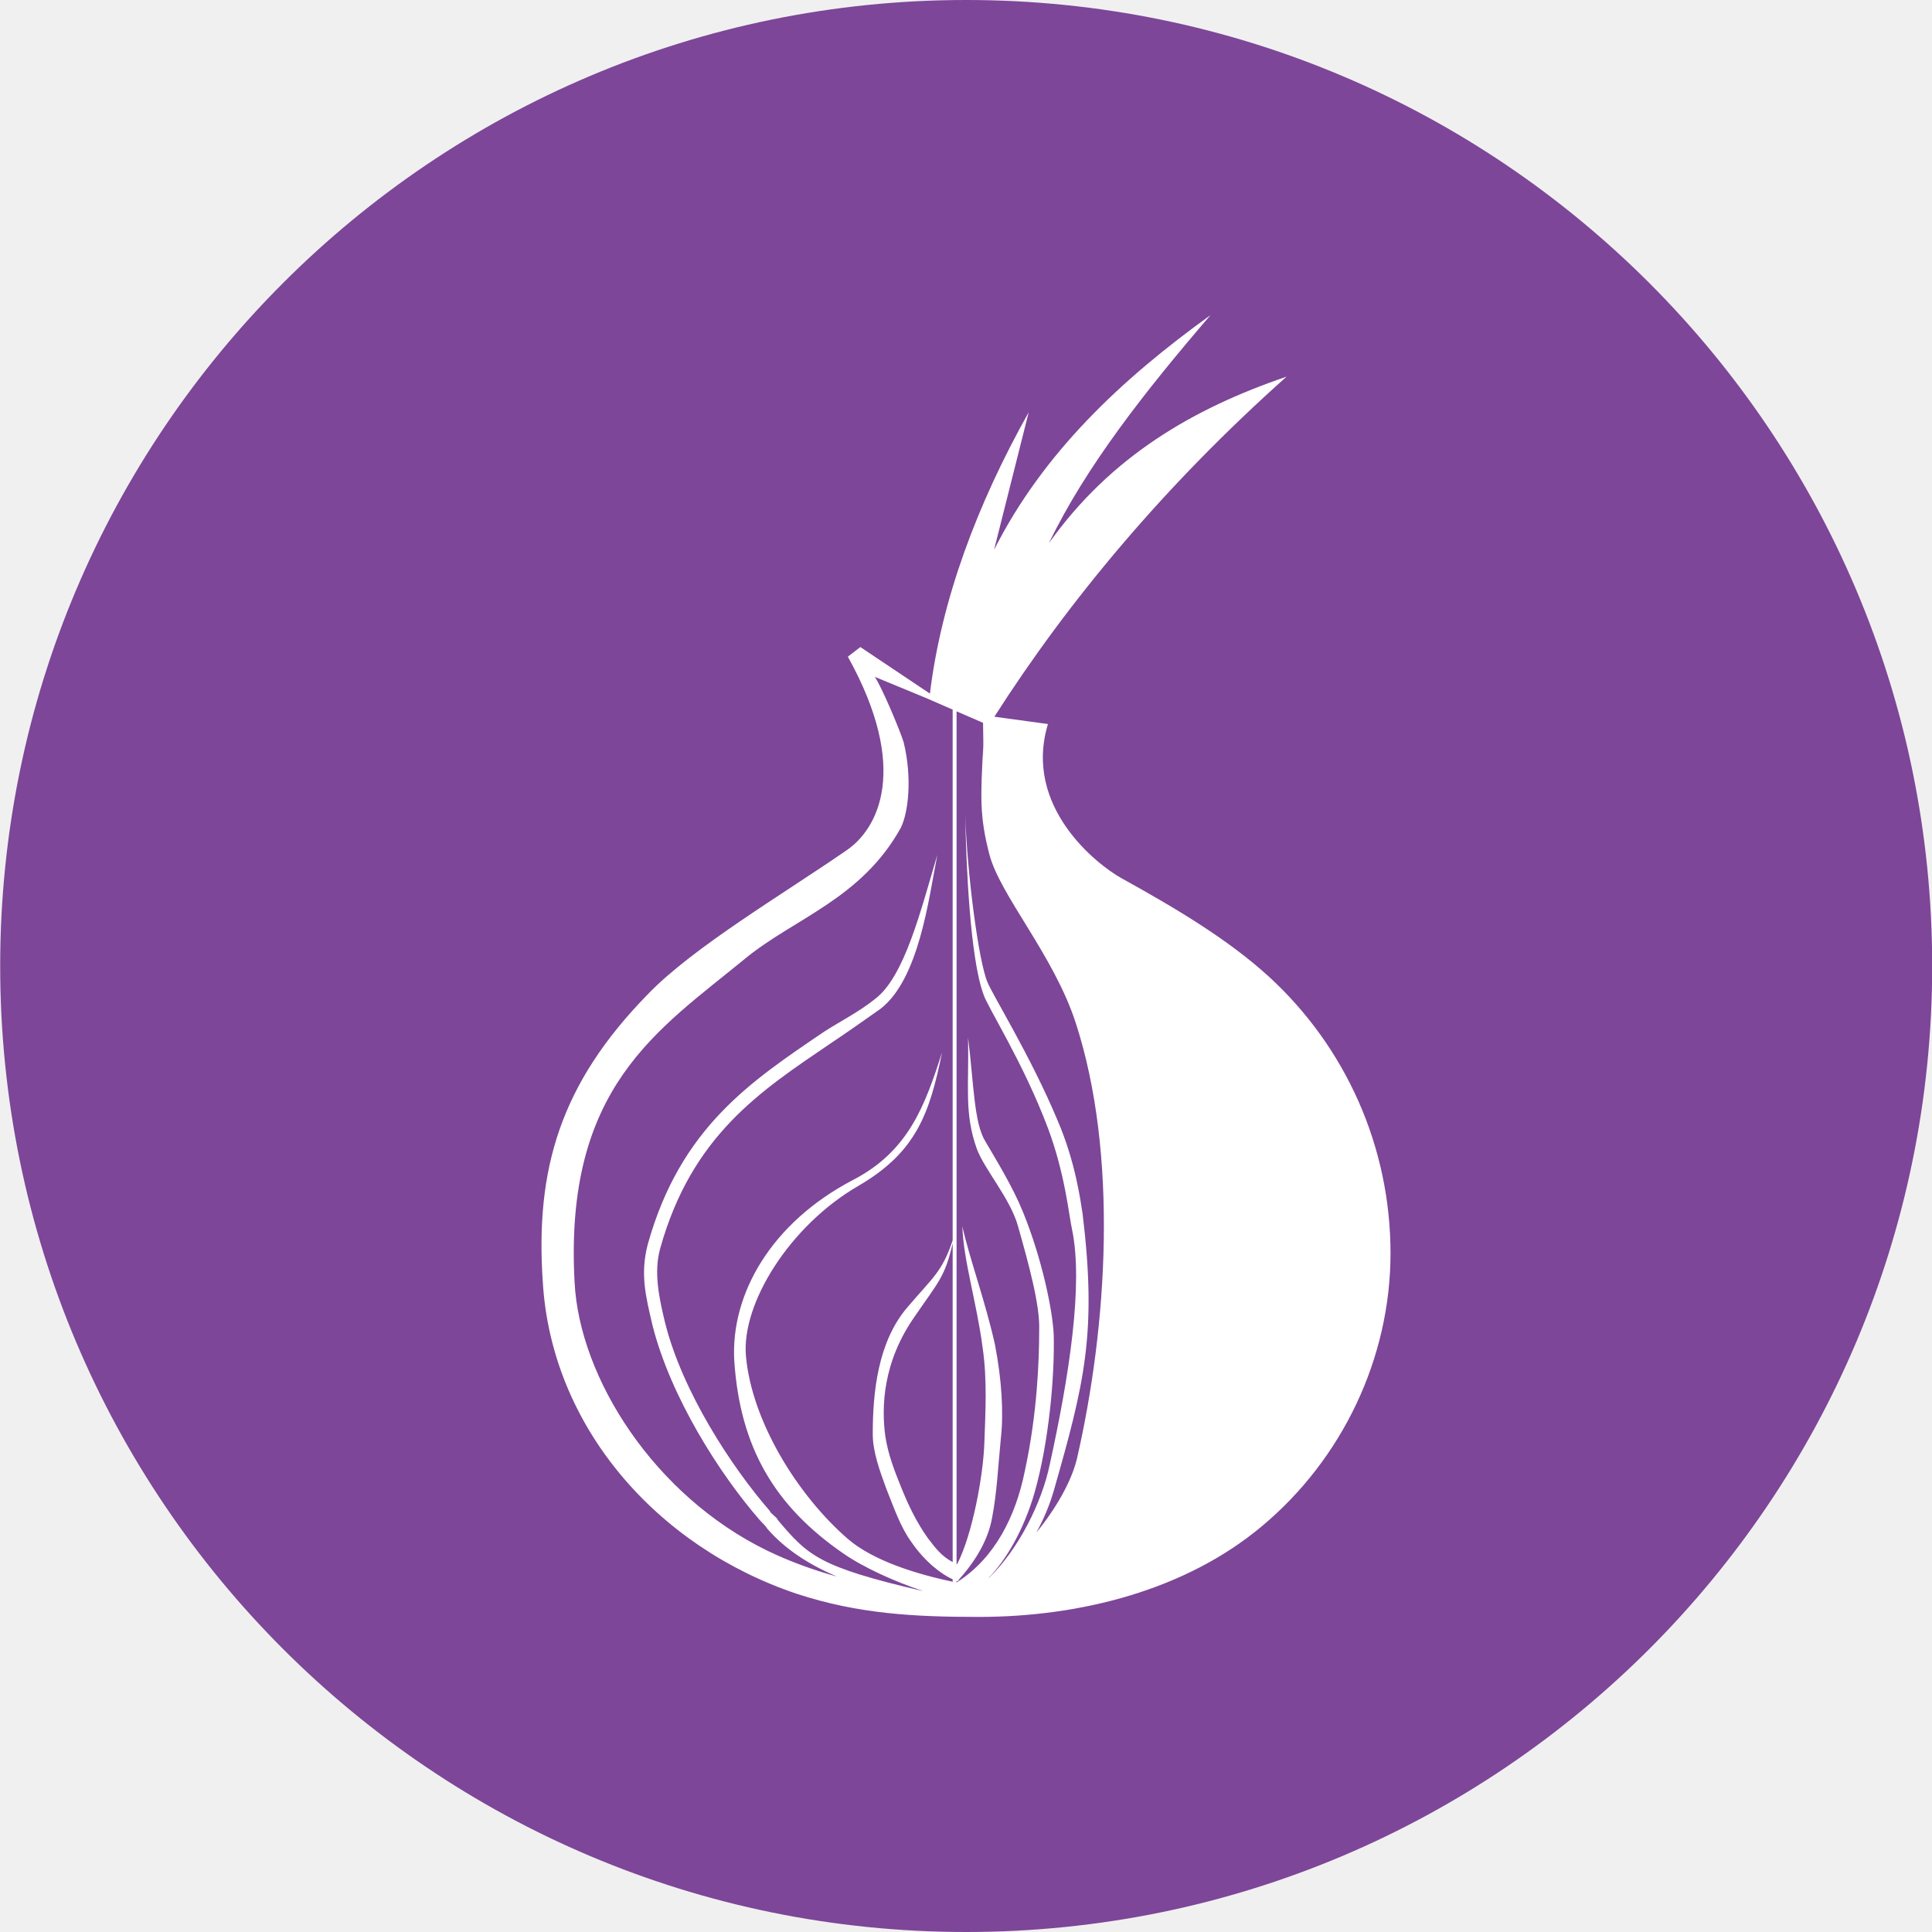
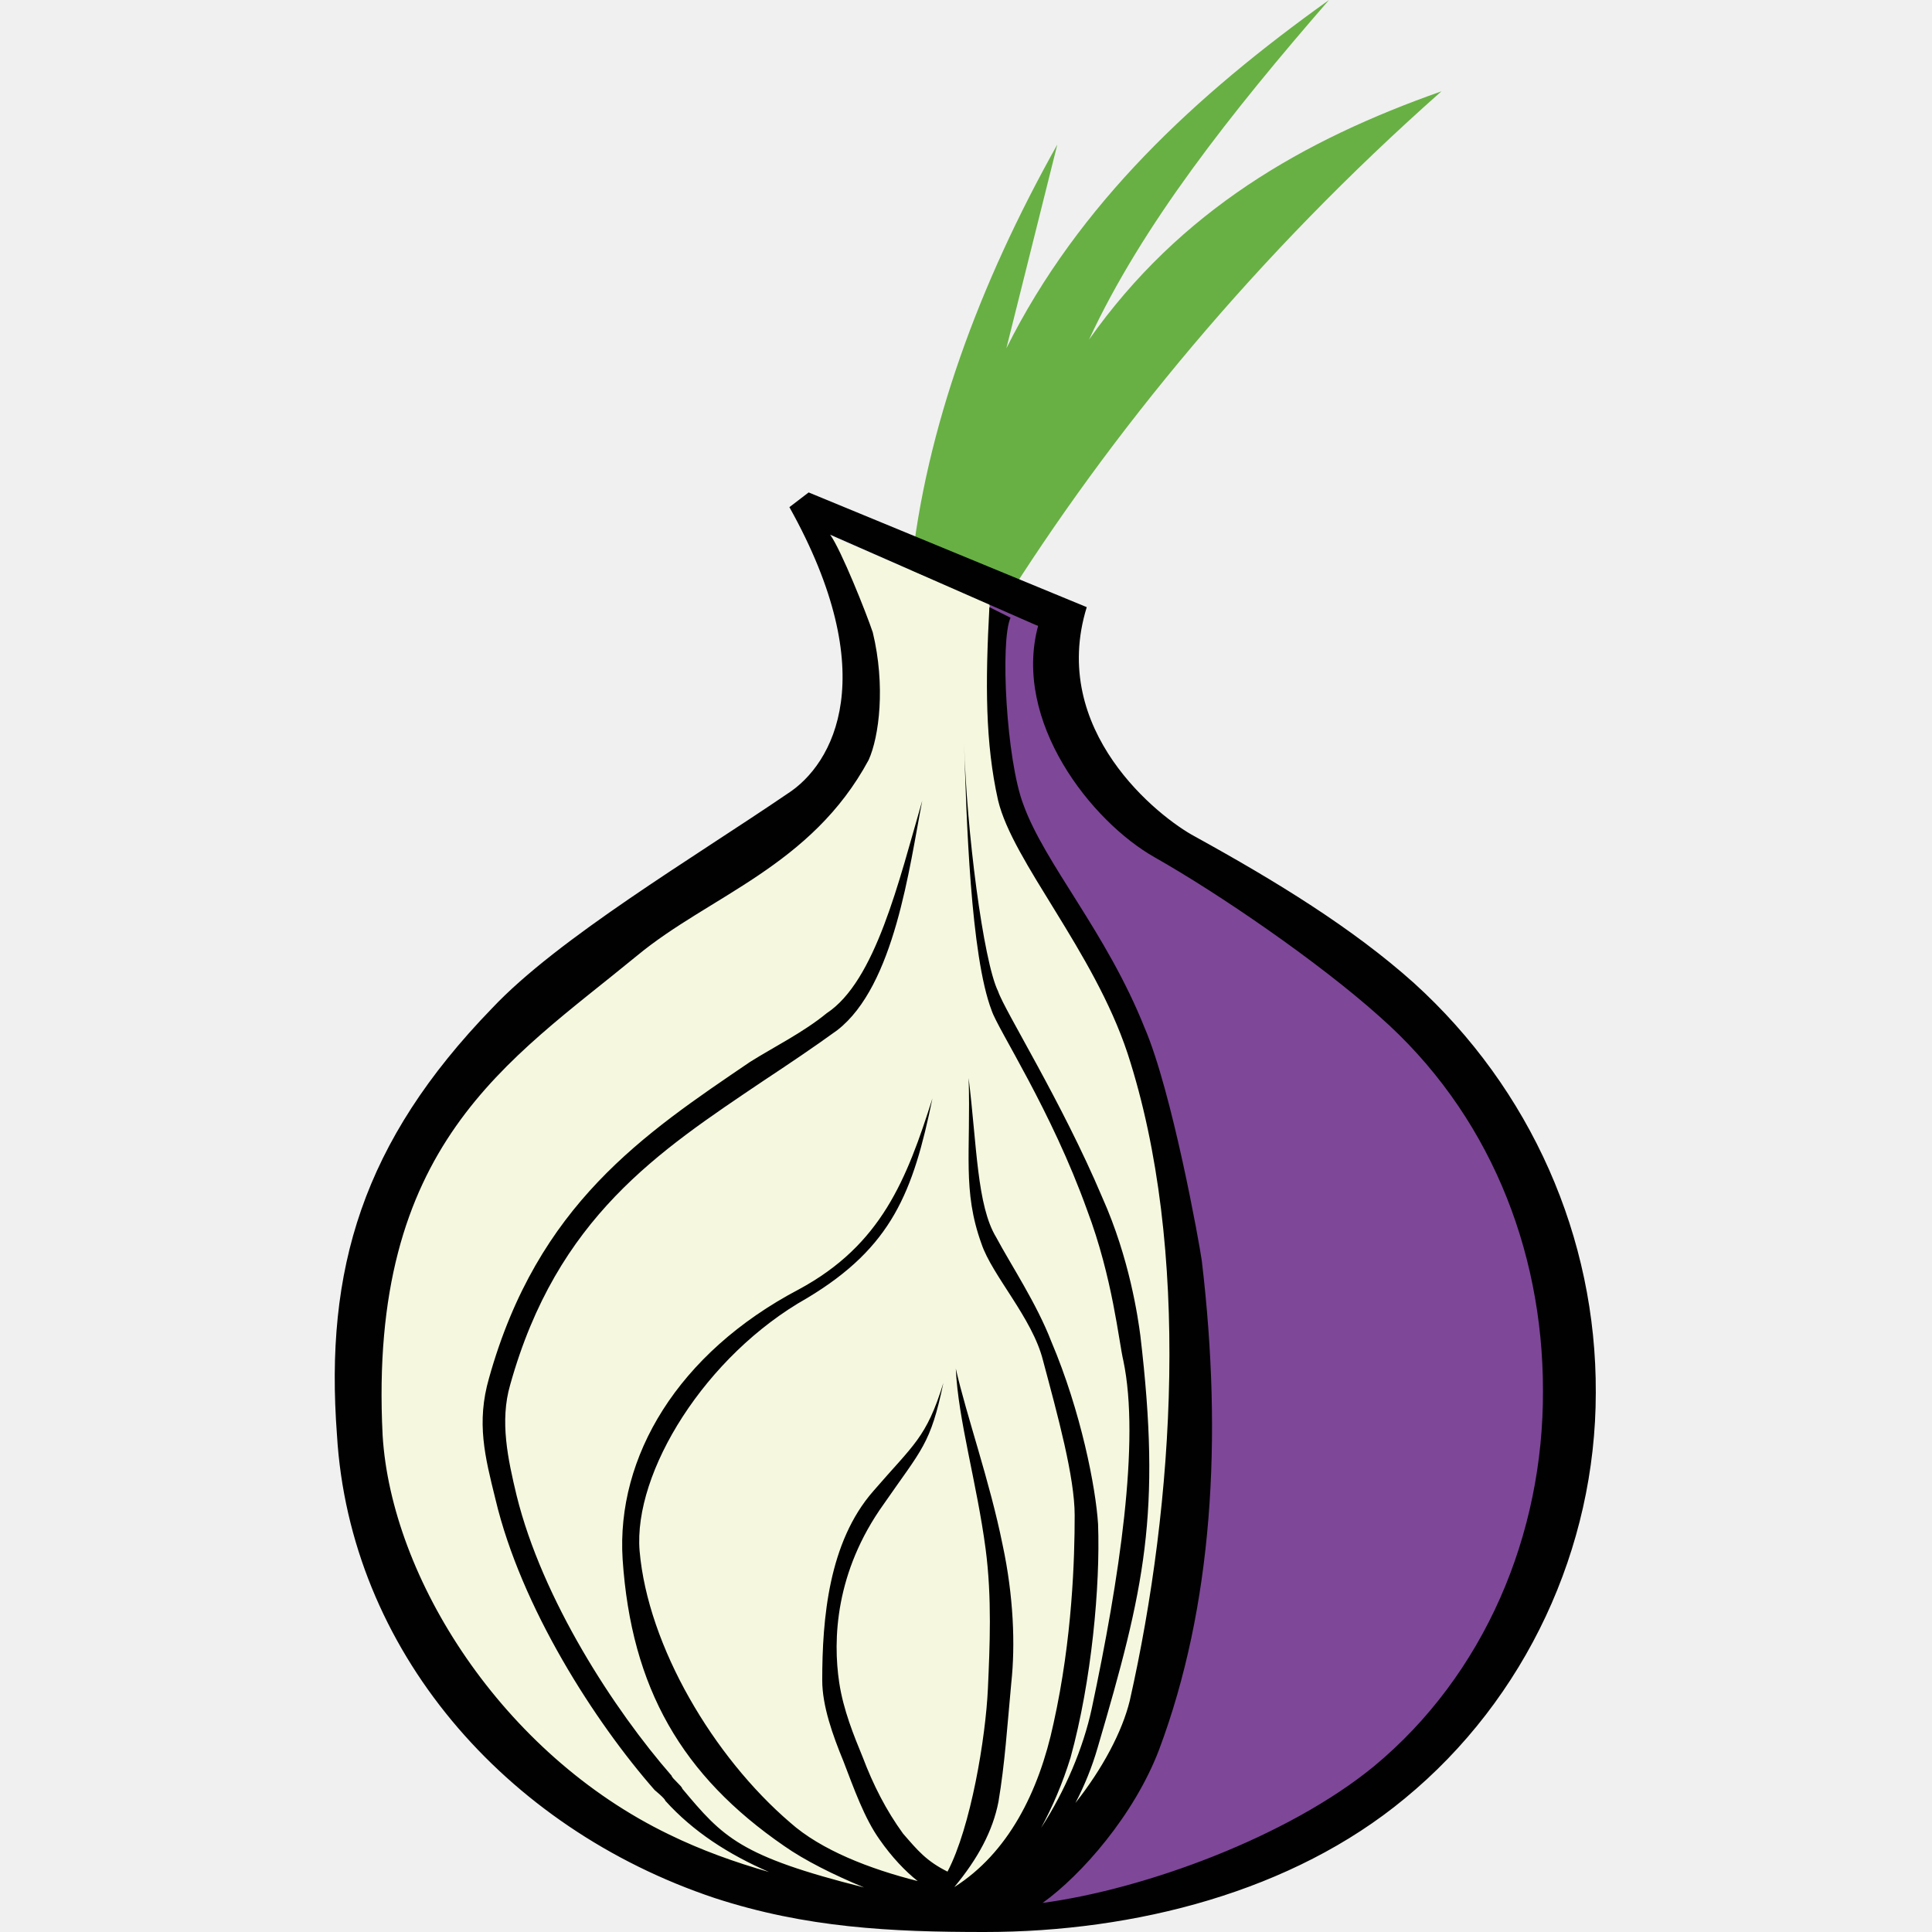
<svg xmlns="http://www.w3.org/2000/svg" xml:space="preserve" viewBox="0 0 512 512">
-   <path fill="#7d4698" d="M512.05 256c0 141.38-114.62 256-256 256S.05 397.38.05 256 114.67 0 256.05 0s256 114.62 256 256" />
-   <path fill="#fff" d="M320.81 83.5c-23.715 17.085-44.371 36.471-57.375 62.223l9.183-36.471c-13.74 24.484-23.168 49.806-26.18 74.563L228 171.475l-3.311 2.549c16.576 29.832 7.91 45.642-.25 51.253-16.576 11.475-40.807 25.752-52.79 38.246-23.205 23.713-29.84 46.408-27.8 76.242 2.295 38.25 30.095 70.12 67.322 82.614 16.318 5.356 31.362 6.122 48.192 6.122 27.029 0 54.824-7.135 74.967-23.965 21.419-17.849 34.172-44.626 34.172-72.418 0-28.048-11.731-54.574-32.386-73.443-10.965-9.944-24.741-18.096-39.02-26.002-6.374-3.572-26.01-18.867-19.38-40.795l-14.197-1.941c19.702-30.845 45.335-61.504 77.433-90.118-24.733 8.414-46.653 21.168-62.973 44.118 9.69-20.144 25.492-40.293 42.832-60.436zm-88.987 95.871 14.436 5.955v.024l6.349 2.764h-.143v140.58c-2.815 8.426-5.237 9.792-11.958 17.712-7.904 9.18-9.22 22.697-9.22 33.66 0 4.59 1.835 9.688 3.621 14.53 2.04 5.102 3.783 10.185 6.587 14.008 3.616 5.317 8.1 8.66 10.97 9.921v.656c-9.807-2.092-21.04-5.575-27.764-11.34-13.514-11.728-25.483-31.344-27.014-48.43-1.273-14.022 11.71-34.7 29.813-45.153 15.298-8.925 18.852-19.091 22.166-35.411-4.589 14.279-8.902 26.249-23.69 33.899-21.42 11.219-32.406 30.045-31.386 47.894 1.53 22.948 10.722 38.494 28.824 50.99 5.251 3.676 13.623 7.501 21.25 10.03-27.817-6.437-30.574-9.437-38.593-18.914 0-.51-2.037-1.79-2.037-2.3-10.2-11.73-23.21-31.62-27.8-49.977-1.53-6.374-3.059-13.253-1.274-19.63 8.413-30.088 26.772-41.817 45.13-54.313 4.59-3.058 8.922-6.125 13.257-9.184 10.2-7.905 12.761-29.064 15.055-40.795-4.337 14.533-8.677 32.383-16.58 38.246-4.08 3.314-9.172 5.867-13.507 8.672-19.124 13.004-37.998 25.244-46.667 56.35-2.039 7.908-.51 13.766 1.274 21.417 4.843 19.124 17.853 39.525 28.562 51.765 0 0 1.775 1.782 1.775 2.036 4.86 5.608 11.124 9.575 18.486 12.757-6.405-1.776-12.594-4.033-18.474-6.884-29.832-14.535-49.727-45.646-51.003-71.144-2.804-51.762 22.193-66.807 45.142-85.675 13.004-10.709 30.842-15.814 41.295-34.685 2.04-4.078 3.069-13.256.774-22.69-1.021-3.314-5.873-14.792-7.658-17.342zm21.678 9.136 7.015 3.049c.088 3.19.087 6.312.06 9.35a70 70 0 0 1 0-3.204c-.756 13.626-.964 18.654 1.585 28.598 2.804 10.965 17.088 26.764 22.952 44.868 11.219 34.678 8.423 80.07.262 115.51-1.437 5.868-5.42 12.968-10.732 19.462 1.871-3.423 3.485-7.149 4.61-11.053 8.16-28.558 11.47-41.813 7.646-73.431-.51-3.062-1.79-13.518-6.634-24.739-7.14-17.085-17.332-33.394-18.605-36.709-2.297-5.353-5.363-28.56-5.872-44.368.256 13.258 1.278 37.991 4.847 47.679 1.02 3.314 10.452 17.854 17.08 35.447 4.591 12.24 5.607 23.462 6.373 26.776 3.06 14.535-.76 39.007-5.86 62.211-2.099 10.286-8.353 22.636-16.045 30.099-.096.07-.189.145-.285.214 4.78-4.839 9.44-12.937 12.268-22.678 3.825-13.514 5.343-30.806 5.085-41.772-.255-6.374-3.07-20.178-8.17-32.672-2.805-6.883-7.116-13.772-9.922-18.617-3.056-4.848-3.079-15.3-4.61-27.538.256 13.26-1.039 19.912 2.275 29.348 2.04 5.609 8.93 13.258 10.97 20.654 2.805 9.946 5.856 20.908 5.599 27.538 0 7.652-.474 21.933-3.788 37.234-2.482 12.413-8.141 23.085-17.616 29.29-.163.106-.324.217-.488.32v-.464c.084.025.17.064.25.084h.06c.057.013.125.05.178.06v-.298c4.948-5.516 7.92-10.993 8.922-16.51 1.275-6.63 1.569-13.271 2.334-21.177.764-6.63.213-15.561-1.572-24.74-2.549-11.474-6.85-23.18-8.636-31.337.254 8.924 3.831 20.358 5.36 32.088 1.277 8.67.733 17.386.477 25.037-.252 8.855-3.21 24.717-7.242 32.433l-.131-.06v-225.99zm-1.036 140.97v84.496c-2.967-1.61-4.388-3.503-6.587-6.36-3.058-4.336-5.142-8.67-7.182-13.77-1.53-3.825-3.318-8.193-4.086-13.293-1.02-7.649-.736-19.62 7.933-31.862 6.11-8.93 7.886-10.279 9.922-19.212z" />
+   <path fill="#68b044" d="m280.2 38.3-13.5 54c19.1-38.3 50.1-67 85.5-92.3-25.9 29.8-49.5 59.6-63.6 90 24.2-34.3 56.8-52.9 93.4-65.8-48.9 43.3-87.8 90.6-117 137.3l-23.6-10.1c3.9-37.7 18-76 38.8-113.1" />
+   <path fill="#f5f8de" d="m217.8 141.2 44.4 18.6c0 11.3-1.1 46.1 6.2 56.3 74.3 95.6 61.9 288.1-15.2 292.6-117 0-162-79.3-162-152.5 0-67 79.9-110.8 127.7-150.2 12.9-10.8 10.7-34.4-1.1-64.8" />
+   <path fill="#7e4798" d="m262.2 159.2 16.3 8.4c-1.7 10.7.6 34.3 11.3 39.9 47.3 29.3 91.1 60.8 108.6 92.8 61.9 112-43.3 216.1-135 205.9 49.5-36.6 64.1-112 45.6-194.7-7.3-32.1-19.1-61.3-39.9-94.5-9.1-15-5.8-35.3-6.9-57.8" />
+   <path fill="#010101" d="M374.7 260.5c-16.3-14.6-36.6-27-58-38.8-9.6-5.1-38.8-28.1-28.7-60.8l-73.7-30.4-5.1 3.9c24.8 44.4 11.8 68.1-.6 76-24.8 16.9-60.8 38.3-78.2 56.8-34.3 35.4-44.4 69.2-41.1 113.1 3.4 56.8 44.4 104.1 100.1 122.7 24.2 7.9 46.7 9 71.5 9 39.9 0 81.6-10.7 111.4-35.4 32.1-26.4 50.6-66.4 50.6-107.5.2-41.1-17.2-80.5-48.2-108.6m-10.6 207.6c-22.7 18.6-60.4 32.5-87.8 36.2 10.3-7.4 24.3-23.3 30.9-40.7 14.1-37.7 16.9-82.1 11.3-129.4-.6-4.5-7.9-45-15.2-61.9-10.1-25.3-26.4-43.3-32.1-59.1-4.5-11.8-6.2-43.3-3.4-49.5l-5.6-2.8c-1.1 20.3-1.1 36 2.3 51.2 3.9 16.3 25.3 39.9 34.3 67 16.9 51.8 12.4 119.3.6 171.6-2 8.2-7.2 18-14.4 27.1 2.4-4.6 4.4-9.5 5.9-14.7 12.4-42.2 16.9-61.9 11.3-109.2-.6-4.5-2.8-20.3-10.1-36.6-10.7-25.3-25.9-49.5-27.6-54.6-3.9-7.9-8.4-42.8-9-65.8.6 19.7 1.7 56.3 7.3 70.9 1.7 5.1 15.8 26.4 25.3 52.9 6.8 18 8.4 34.9 9.6 39.9 4.5 21.4-1.1 58-8.4 92.3-2.2 10.2-7 21.7-13.4 31.5 3-5.5 5.7-11.8 7.8-18.6 5.6-20.3 7.9-45.6 7.3-61.9-.6-9.6-4.5-29.8-12.4-48.4-3.9-10.1-10.7-20.3-14.6-27.6-5.1-8.4-5.1-24.2-7.3-42.2.6 19.7-1.7 29.8 3.4 43.9 2.8 8.4 13.5 19.7 16.3 30.9 3.9 14.6 8.4 30.9 8.4 41.1 0 11.3-.6 32.6-5.6 55.1-3.9 18.3-12.1 34.4-26.3 43.4 6.3-7.6 10.2-14.9 11.7-22.6 1.7-10.1 2.3-19.7 3.4-31.5 1.1-10.1.6-23.1-2.3-36.6-3.4-16.9-9.6-34.3-12.4-46.7.6 13.5 5.6 30.4 7.9 47.8 1.7 12.9 1.1 25.9.6 37.1-.6 12.9-4.5 36.6-10.7 48.4-5.6-2.8-7.9-5.6-11.8-10.1-4.5-6.2-7.9-12.9-10.7-20.3-2.3-5.6-5.1-12.4-6.2-19.7-1.7-11.3-1.1-29.3 11.8-47.3 10.1-14.6 12.4-15.8 15.8-32.1-4.5 14.6-7.9 16.3-18.6 28.7-11.8 13.5-13.5 33.8-13.5 50.1 0 6.8 2.8 14.6 5.6 21.4 2.8 7.3 5.6 15.2 9.6 20.8 3.2 4.6 6.8 8.4 10.1 11-12.7-3.2-25.6-8.2-33.8-15.5-20.3-17.4-37.7-46.7-39.9-72-1.7-20.8 17.4-51.8 44.4-67 22.5-13.5 28.1-28.1 33.2-52.9-6.8 21.4-13.5 38.8-35.4 50.6-32.1 16.9-48.4 44.4-46.7 71.5 2.3 34.3 15.8 57.4 42.8 76 5.4 3.8 13.2 7.7 21.2 11-33-8.3-37.4-13.3-48.2-26.2 0-.6-2.8-2.8-2.8-3.4-15.2-17.4-34.3-46.7-41.1-74.3-2.3-9.6-4.5-19.7-1.7-29.3 12.4-44.4 39.4-61.9 67-80.5 6.8-4.5 13.5-9 19.7-13.5 15.2-11.8 19.1-43.3 22.5-60.8-6.2 21.4-12.4 47.8-25.3 56.3-6.2 5.1-14.1 9-20.3 12.9-28.1 19.1-56.3 37.7-69.2 83.8-3.4 11.8-1.1 20.8 1.7 32.1 6.8 28.7 26.4 59.1 42.2 77.1 0 0 2.8 2.3 2.8 2.8 7.4 8.2 16.7 14.2 27.5 18.9-9.1-2.6-18-5.8-26.4-9.9-44.4-21.4-73.7-68.1-76-105.8-3.9-77.1 33.2-99 67.5-127.2 19.1-15.8 46.1-23.6 61.3-51.8 2.8-6.2 4.5-19.7 1.1-33.8-1.7-5.1-8.4-21.9-11.3-25.9l55.1 24.2c-6.8 25.3 14.1 51.8 30.9 61.3s43.3 27.6 59.6 42.2c28.7 25.3 43.3 61.3 43.3 99 .2 38.4-15.6 75.5-44.8 99.7" />
</svg>
